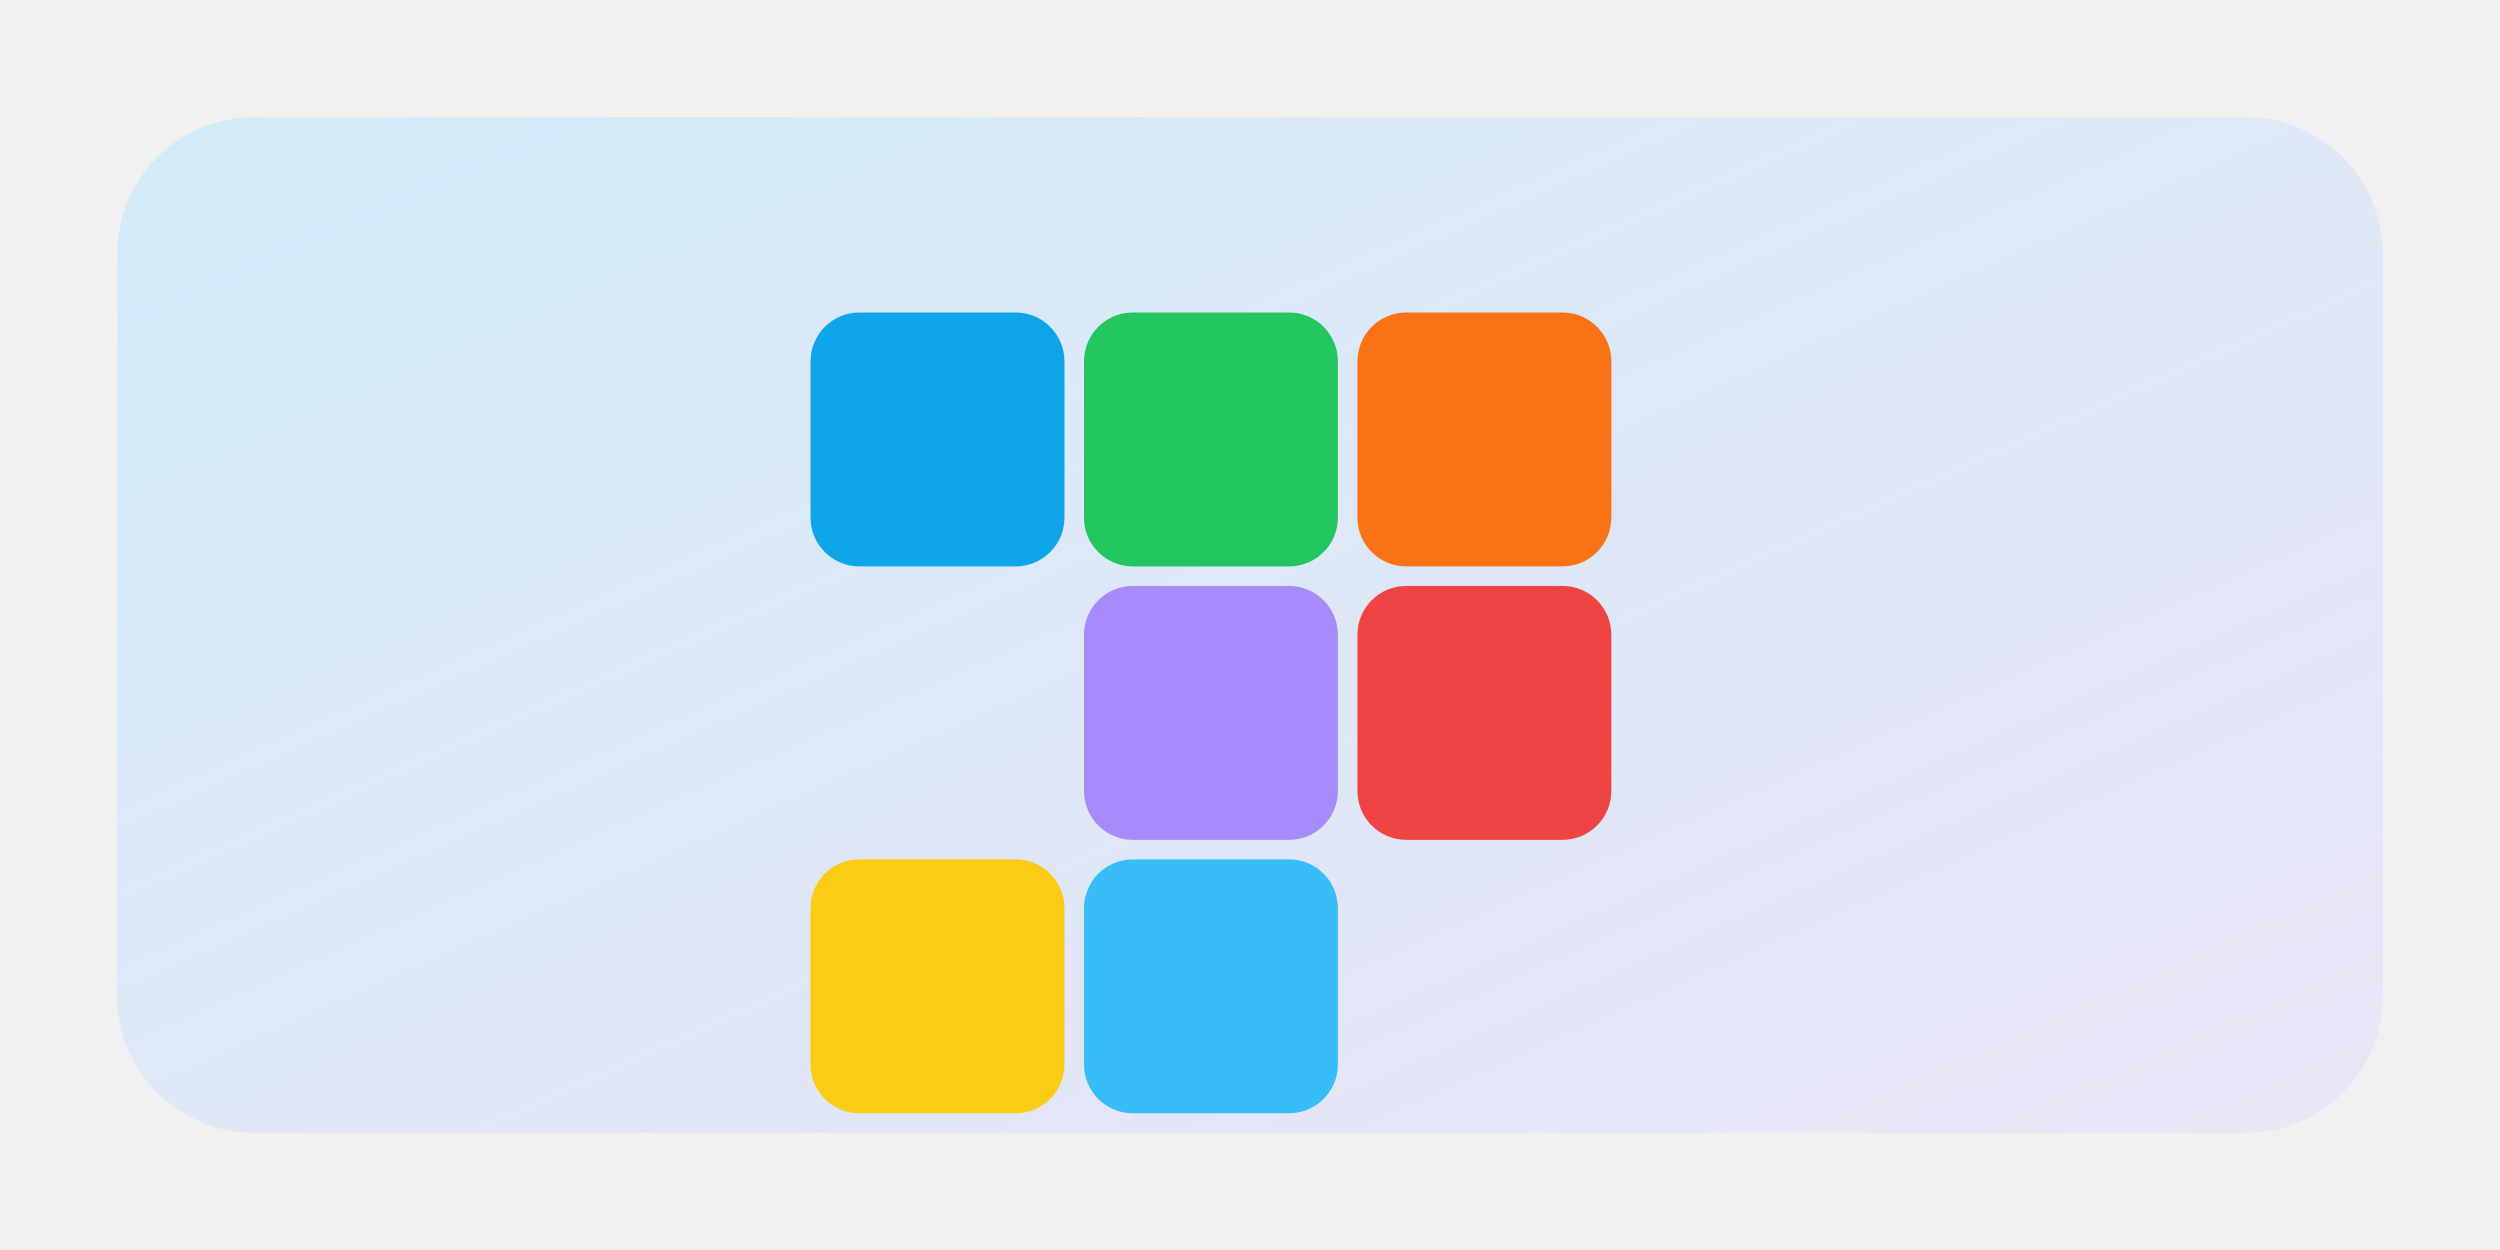
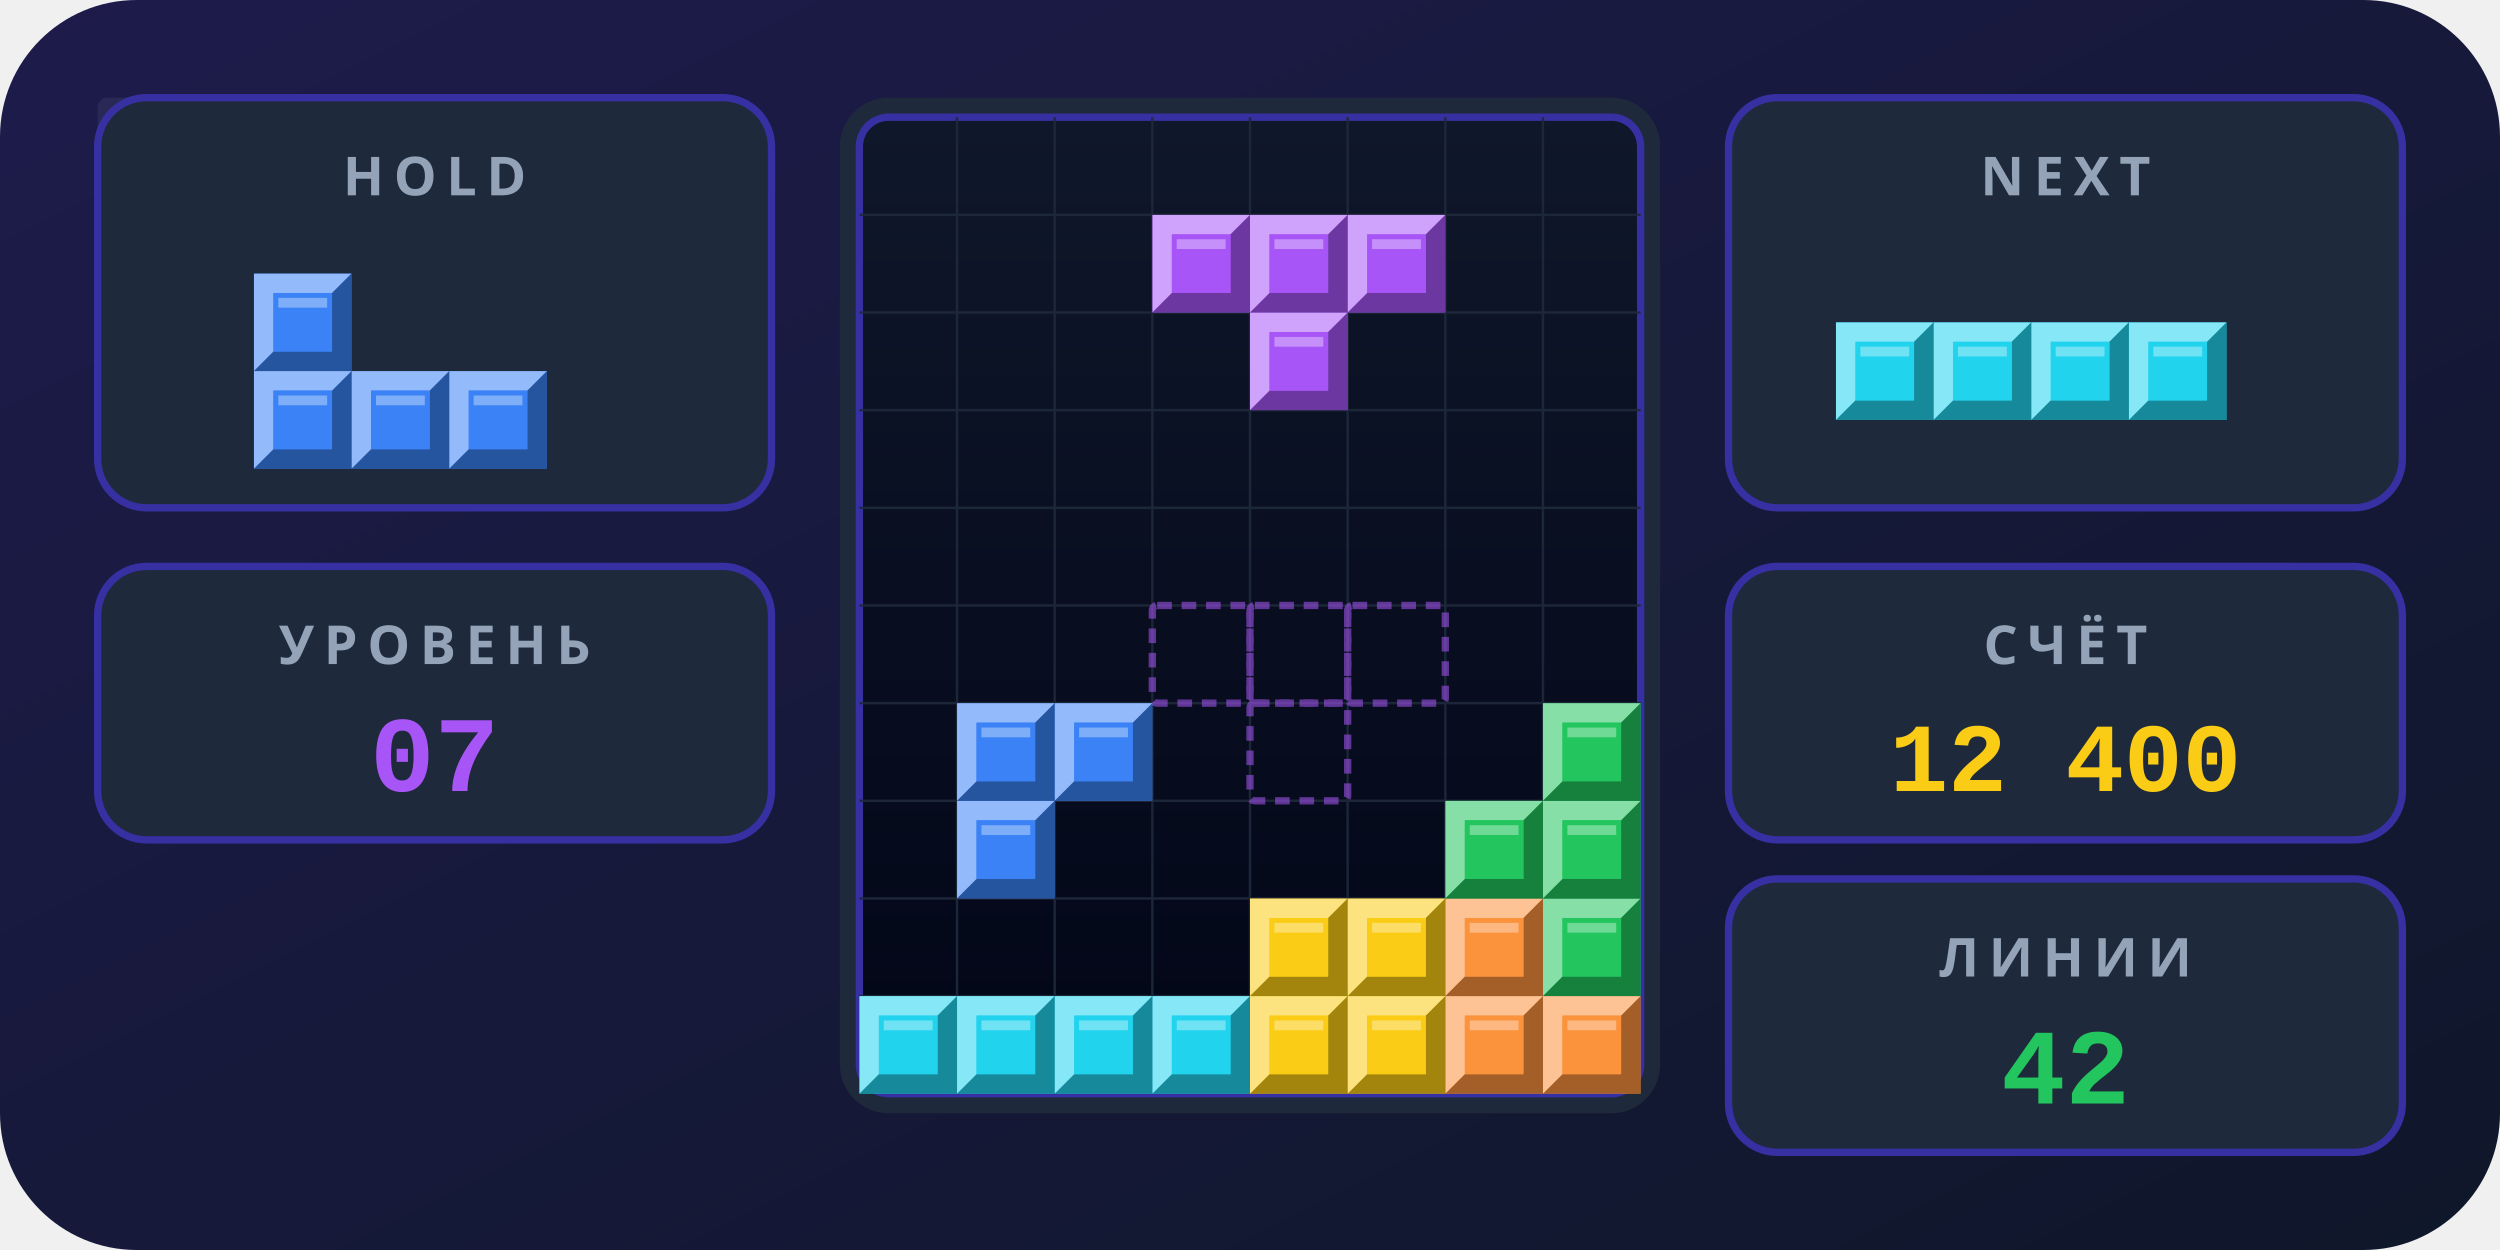
<svg xmlns="http://www.w3.org/2000/svg" viewBox="0 0 512 256" role="img" aria-label="Tetris preview">
  <defs>
-     <linearGradient id="tBg" x1="0" y1="0" x2="1" y2="1">
-       <stop offset="0" stop-color="#bae6fd" stop-opacity="0.55" />
-       <stop offset="1" stop-color="#ddd6fe" stop-opacity="0.45" />
+     <linearGradient id="tBg2" x1="0" y1="0" x2="1" y2="1">
+       <stop offset="0%" stop-color="#1E1B4B" />
+       <stop offset="100%" stop-color="#0F172A" />
    </linearGradient>
+     <linearGradient id="tField2" x1="0" y1="0" x2="0" y2="1">
+       <stop offset="0%" stop-color="#0F172A" />
+       <stop offset="100%" stop-color="#020617" />
+     </linearGradient>
+     <symbol id="tBlk" viewBox="0 0 20 20">
+       <rect x="0" y="0" width="20" height="20" fill="currentColor" />
+       <polygon points="0,0 20,0 16,4 4,4 4,16 0,20" fill="white" opacity="0.45" />
+       <polygon points="20,0 20,20 0,20 4,16 16,16 16,4" fill="black" opacity="0.35" />
+       <rect x="4" y="4" width="12" height="12" fill="currentColor" />
+       <rect x="5" y="5" width="10" height="2" fill="white" opacity="0.35" />
+     </symbol>
  </defs>
-   <rect x="24" y="24" width="464" height="208" rx="28" fill="url(#tBg)" />
-   <g transform="translate(166 64)">
-     <rect x="0" y="0" width="52" height="52" rx="10" fill="#0ea5e9" />
-     <rect x="56" y="0" width="52" height="52" rx="10" fill="#22c55e" />
-     <rect x="112" y="0" width="52" height="52" rx="10" fill="#f97316" />
-     <rect x="56" y="56" width="52" height="52" rx="10" fill="#a78bfa" />
-     <rect x="112" y="56" width="52" height="52" rx="10" fill="#ef4444" />
-     <rect x="0" y="112" width="52" height="52" rx="10" fill="#facc15" />
-     <rect x="56" y="112" width="52" height="52" rx="10" fill="#38bdf8" />
+   <rect width="512" height="256" rx="28" fill="url(#tBg2)" />
+   <g opacity="0.06" fill="white">
+     <rect x="20" y="20" width="14" height="14" rx="2" />
+     <rect x="50" y="50" width="14" height="14" rx="2" />
+     <rect x="460" y="200" width="14" height="14" rx="2" />
+     <rect x="430" y="40" width="14" height="14" rx="2" />
+   </g>
+   <rect x="172" y="20" width="168" height="208" rx="10" fill="#1E293B" />
+   <rect x="176" y="24" width="160" height="200" rx="6" fill="url(#tField2)" stroke="#3730A3" stroke-width="1.5" />
+   <g stroke="#1E293B" stroke-width="0.5" opacity="0.9">
+     <line x1="196" y1="24" x2="196" y2="224" />
+     <line x1="216" y1="24" x2="216" y2="224" />
+     <line x1="236" y1="24" x2="236" y2="224" />
+     <line x1="256" y1="24" x2="256" y2="224" />
+     <line x1="276" y1="24" x2="276" y2="224" />
+     <line x1="296" y1="24" x2="296" y2="224" />
+     <line x1="316" y1="24" x2="316" y2="224" />
+     <line x1="176" y1="44" x2="336" y2="44" />
+     <line x1="176" y1="64" x2="336" y2="64" />
+     <line x1="176" y1="84" x2="336" y2="84" />
+     <line x1="176" y1="104" x2="336" y2="104" />
+     <line x1="176" y1="124" x2="336" y2="124" />
+     <line x1="176" y1="144" x2="336" y2="144" />
+     <line x1="176" y1="164" x2="336" y2="164" />
+     <line x1="176" y1="184" x2="336" y2="184" />
+     <line x1="176" y1="204" x2="336" y2="204" />
+   </g>
+   <g color="#A855F7">
+     <use href="#tBlk" x="236" y="44" width="20" height="20" />
+     <use href="#tBlk" x="256" y="44" width="20" height="20" />
+     <use href="#tBlk" x="276" y="44" width="20" height="20" />
+     <use href="#tBlk" x="256" y="64" width="20" height="20" />
+   </g>
+   <g fill="none" stroke="#A855F7" stroke-width="1.5" stroke-dasharray="3 2" opacity="0.55">
+     <rect x="236" y="124" width="20" height="20" rx="1" />
+     <rect x="256" y="124" width="20" height="20" rx="1" />
+     <rect x="276" y="124" width="20" height="20" rx="1" />
+     <rect x="256" y="144" width="20" height="20" rx="1" />
+   </g>
+   <g color="#22D3EE">
+     <use href="#tBlk" x="176" y="204" width="20" height="20" />
+     <use href="#tBlk" x="196" y="204" width="20" height="20" />
+     <use href="#tBlk" x="216" y="204" width="20" height="20" />
+     <use href="#tBlk" x="236" y="204" width="20" height="20" />
+   </g>
+   <g color="#FACC15">
+     <use href="#tBlk" x="256" y="204" width="20" height="20" />
+     <use href="#tBlk" x="276" y="204" width="20" height="20" />
+   </g>
+   <g color="#FB923C">
+     <use href="#tBlk" x="296" y="204" width="20" height="20" />
+     <use href="#tBlk" x="316" y="204" width="20" height="20" />
+   </g>
+   <g color="#FACC15">
+     <use href="#tBlk" x="256" y="184" width="20" height="20" />
+     <use href="#tBlk" x="276" y="184" width="20" height="20" />
+   </g>
+   <g color="#FB923C">
+     <use href="#tBlk" x="296" y="184" width="20" height="20" />
+   </g>
+   <g color="#22C55E">
+     <use href="#tBlk" x="316" y="184" width="20" height="20" />
+   </g>
+   <g color="#3B82F6">
+     <use href="#tBlk" x="196" y="164" width="20" height="20" />
+   </g>
+   <g color="#22C55E">
+     <use href="#tBlk" x="296" y="164" width="20" height="20" />
+     <use href="#tBlk" x="316" y="164" width="20" height="20" />
+   </g>
+   <g color="#3B82F6">
+     <use href="#tBlk" x="196" y="144" width="20" height="20" />
+     <use href="#tBlk" x="216" y="144" width="20" height="20" />
+   </g>
+   <g color="#22C55E">
+     <use href="#tBlk" x="316" y="144" width="20" height="20" />
+   </g>
+   <g transform="translate(20, 20)">
+     <rect x="0" y="0" width="138" height="84" rx="10" fill="#1E293B" stroke="#3730A3" stroke-width="1.5" />
+     <text x="69" y="20" text-anchor="middle" font-family="sans-serif" font-weight="bold" font-size="11" fill="#94A3B8" letter-spacing="2">HOLD</text>
+     <g color="#3B82F6">
+       <use href="#tBlk" x="32" y="36" width="20" height="20" />
+       <use href="#tBlk" x="32" y="56" width="20" height="20" />
+       <use href="#tBlk" x="52" y="56" width="20" height="20" />
+       <use href="#tBlk" x="72" y="56" width="20" height="20" />
+     </g>
+     <rect x="0" y="96" width="138" height="56" rx="10" fill="#1E293B" stroke="#3730A3" stroke-width="1.5" />
+     <text x="69" y="116" text-anchor="middle" font-family="sans-serif" font-weight="bold" font-size="11" fill="#94A3B8" letter-spacing="2">УРОВЕНЬ</text>
+     <text x="69" y="142" text-anchor="middle" font-family="'Courier New', monospace" font-weight="900" font-size="22" fill="#A855F7">07</text>
+   </g>
+   <g transform="translate(354, 20)">
+     <rect x="0" y="0" width="138" height="84" rx="10" fill="#1E293B" stroke="#3730A3" stroke-width="1.5" />
+     <text x="69" y="20" text-anchor="middle" font-family="sans-serif" font-weight="bold" font-size="11" fill="#94A3B8" letter-spacing="2">NEXT</text>
+     <g color="#22D3EE">
+       <use href="#tBlk" x="22" y="46" width="20" height="20" />
+       <use href="#tBlk" x="42" y="46" width="20" height="20" />
+       <use href="#tBlk" x="62" y="46" width="20" height="20" />
+       <use href="#tBlk" x="82" y="46" width="20" height="20" />
+     </g>
+     <rect x="0" y="96" width="138" height="56" rx="10" fill="#1E293B" stroke="#3730A3" stroke-width="1.5" />
+     <text x="69" y="116" text-anchor="middle" font-family="sans-serif" font-weight="bold" font-size="11" fill="#94A3B8" letter-spacing="2">СЧЁТ</text>
+     <text x="69" y="142" text-anchor="middle" font-family="'Courier New', monospace" font-weight="900" font-size="20" fill="#FACC15">12 400</text>
+     <rect x="0" y="160" width="138" height="56" rx="10" fill="#1E293B" stroke="#3730A3" stroke-width="1.5" />
+     <text x="69" y="180" text-anchor="middle" font-family="sans-serif" font-weight="bold" font-size="11" fill="#94A3B8" letter-spacing="2">ЛИНИИ</text>
+     <text x="69" y="206" text-anchor="middle" font-family="'Courier New', monospace" font-weight="900" font-size="22" fill="#22C55E">42</text>
  </g>
</svg>
